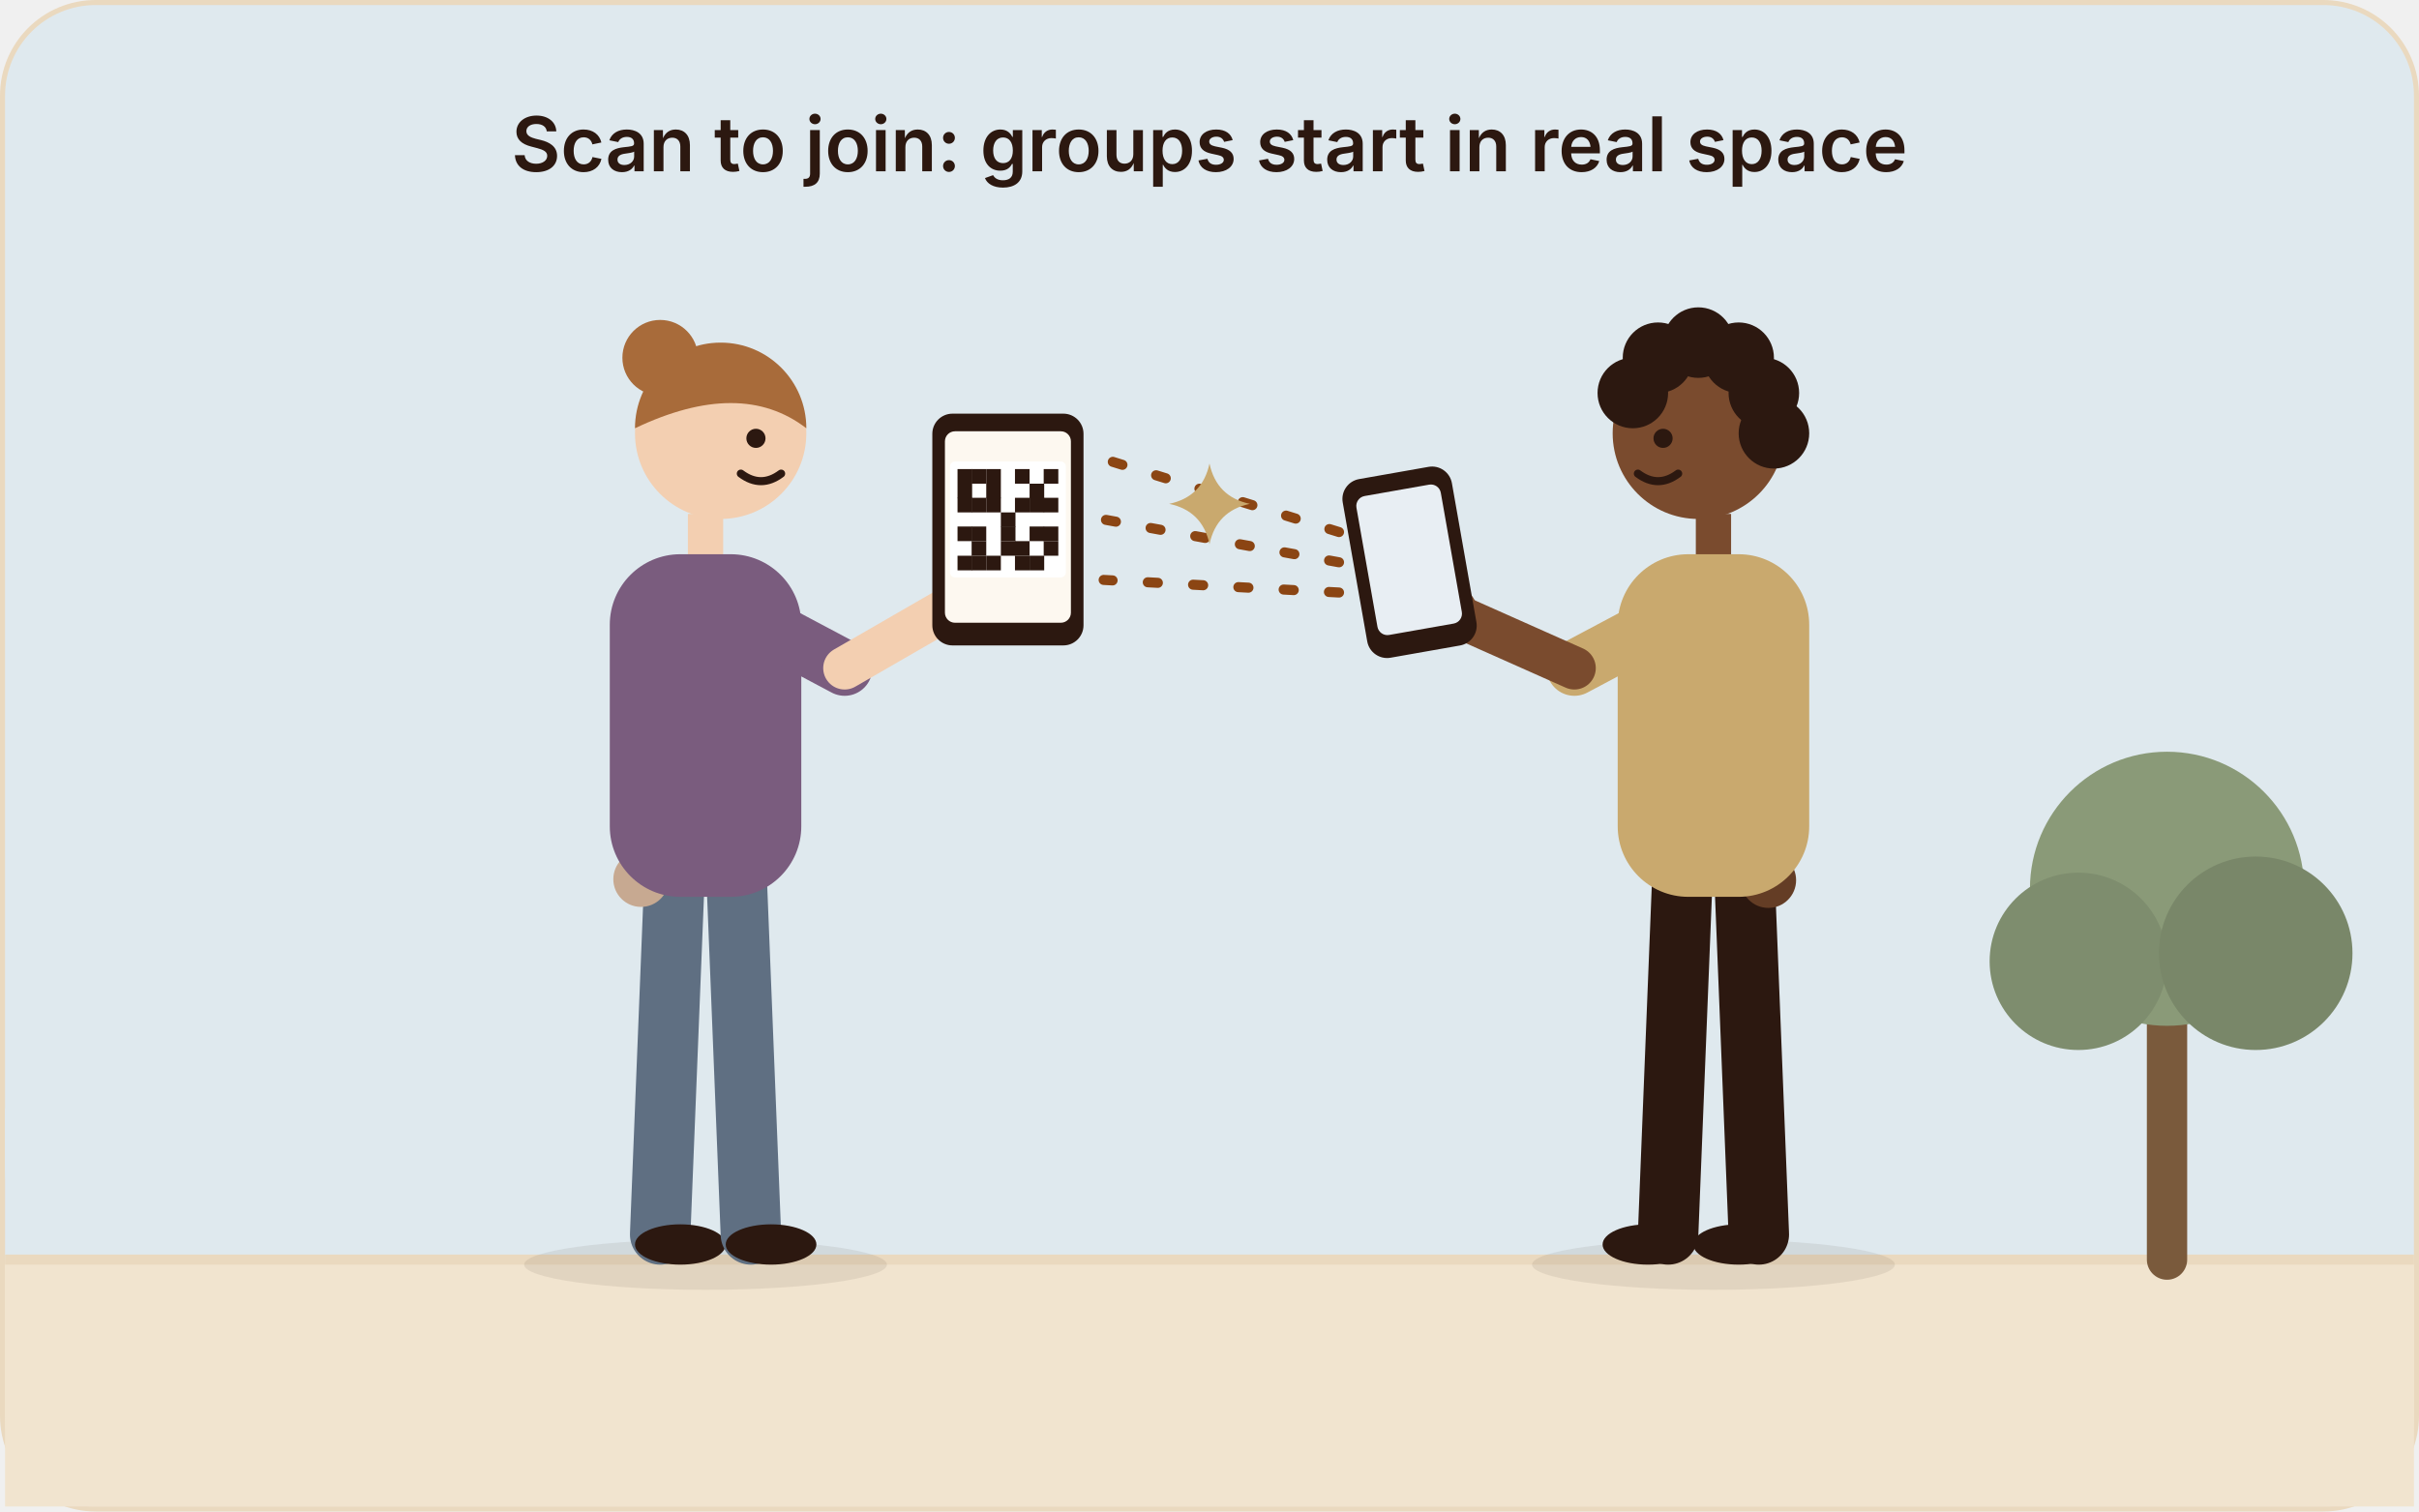
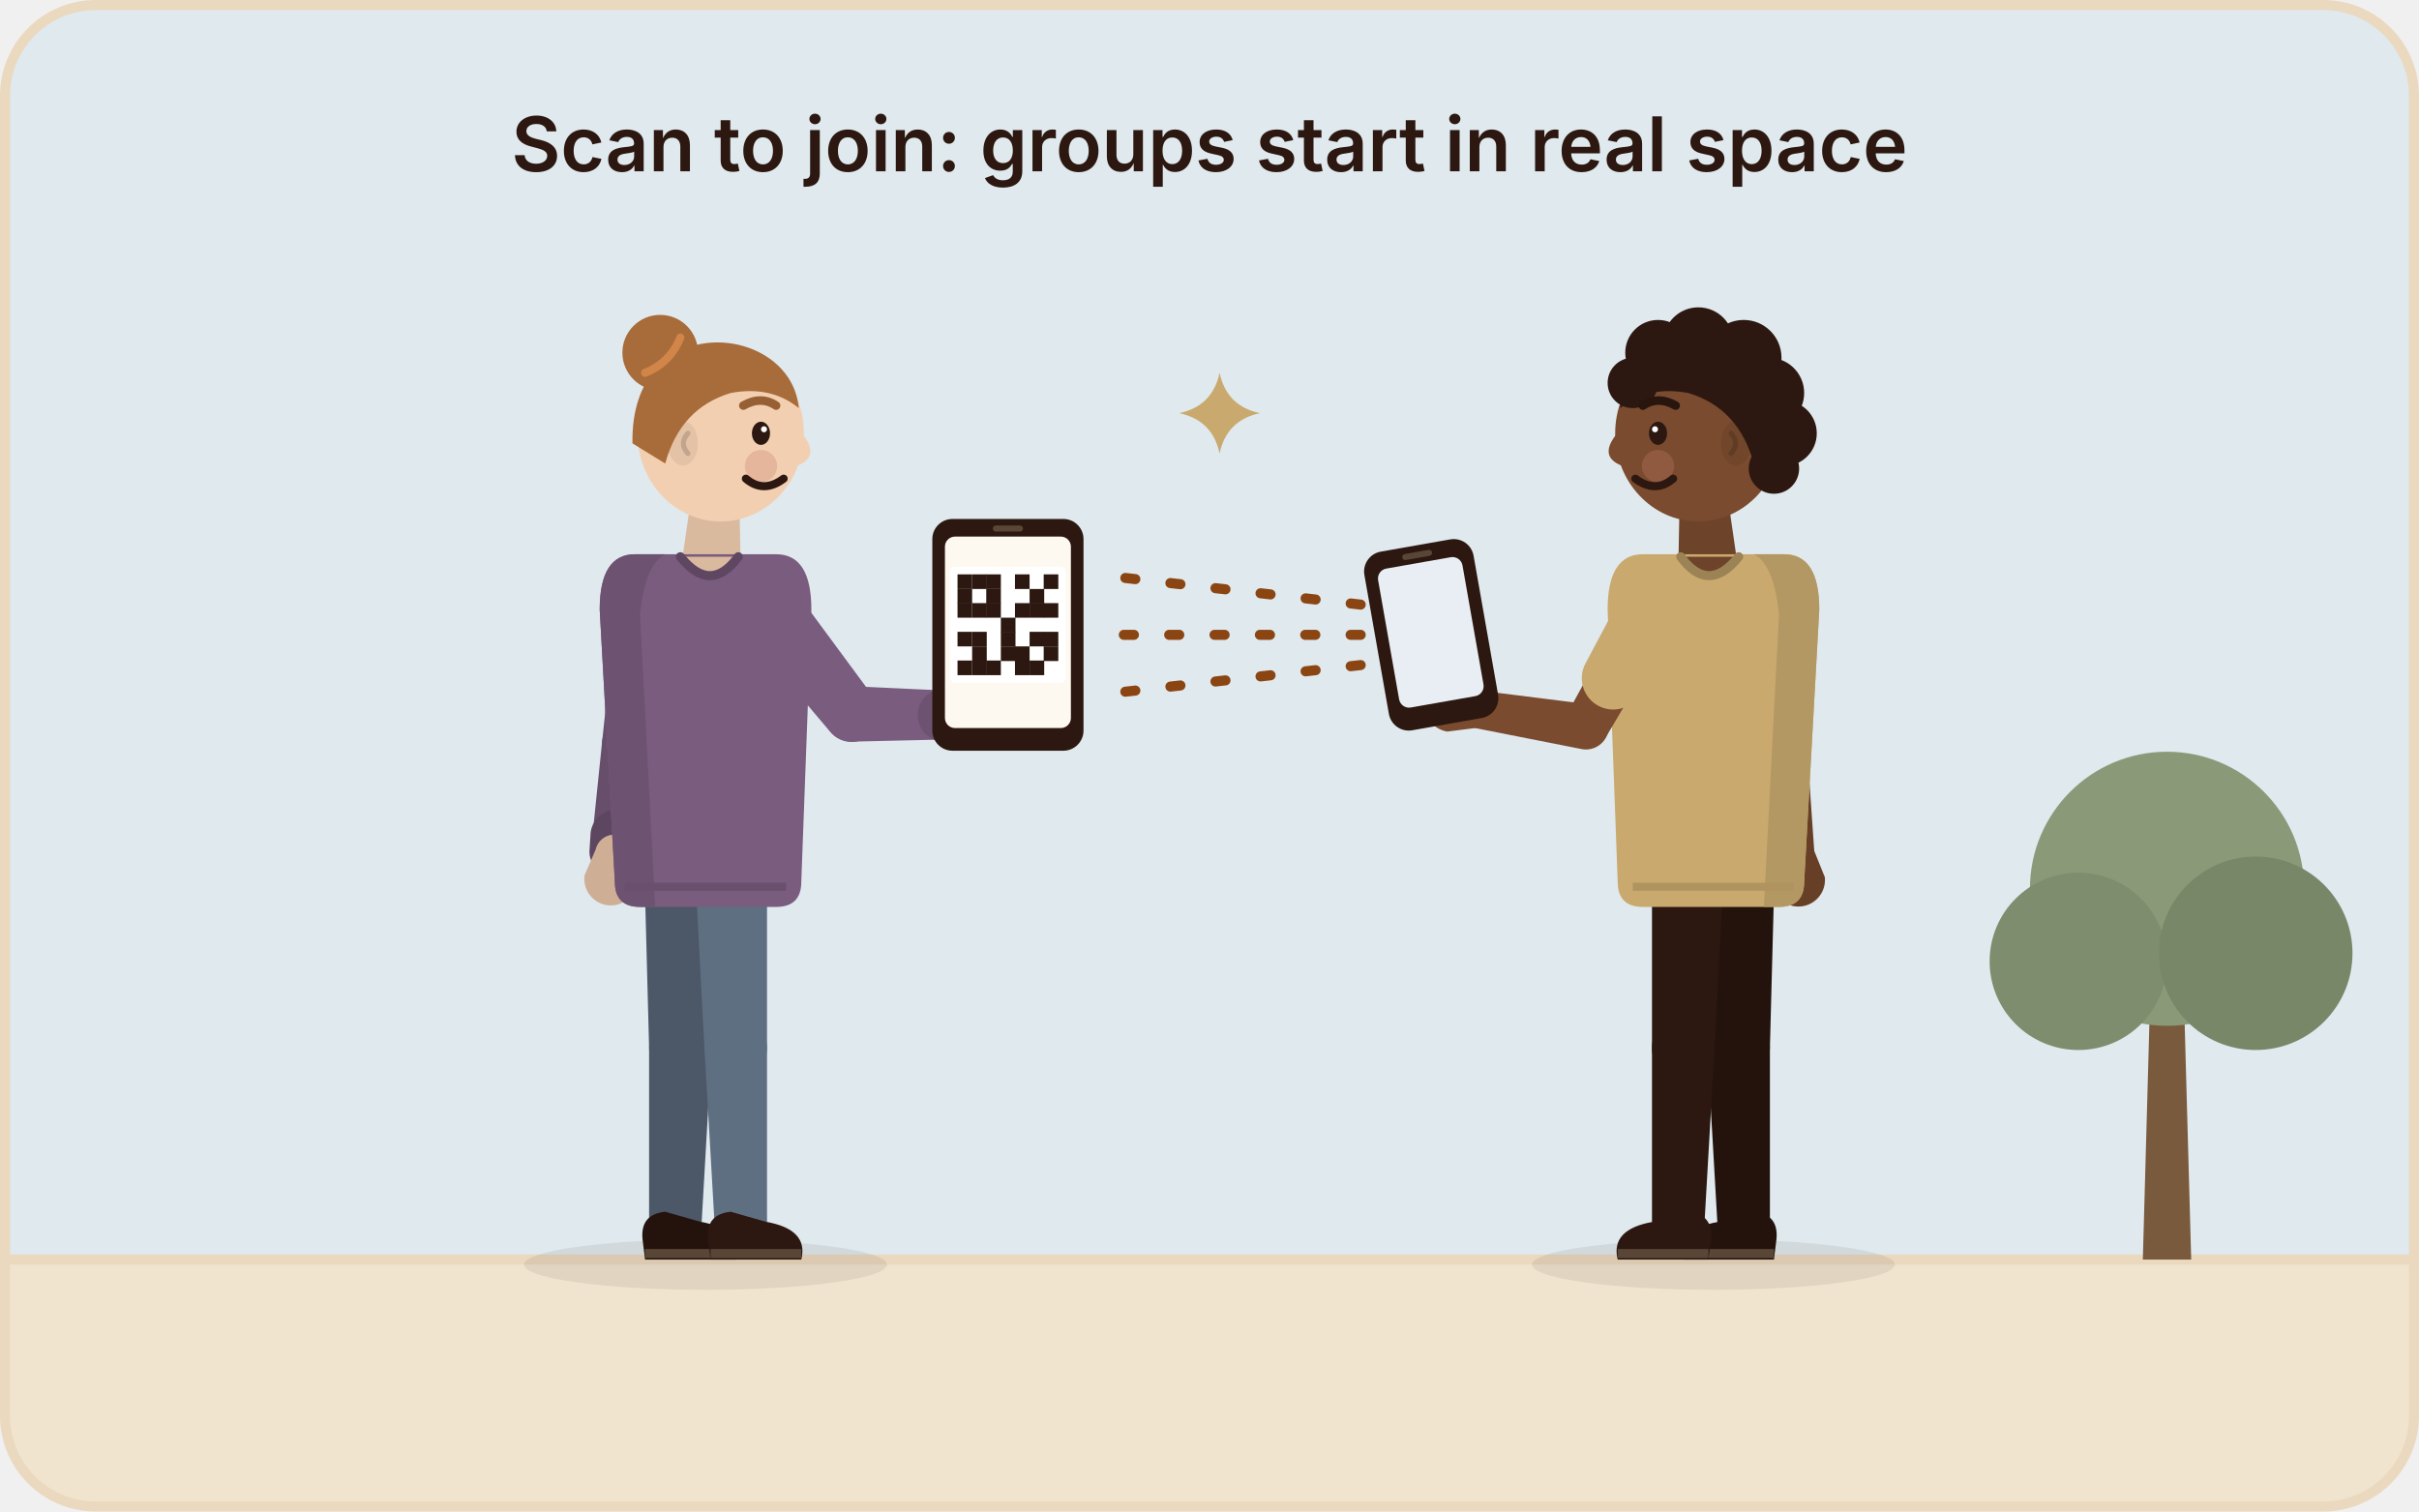
<svg xmlns="http://www.w3.org/2000/svg" viewBox="0 0 480 300" width="480" height="300" role="img" aria-labelledby="t d">
-   <rect x="1" y="1" width="478" height="298" rx="18" fill="#fbf4e8" stroke="#ead9bf" stroke-width="2" />
-   <rect x="1" y="1" width="478" height="249" rx="18" fill="#dfe9ee" />
-   <rect x="1" y="220" width="478" height="30" rx="0" fill="#dfe9ee" />
-   <rect x="1" y="250" width="478" height="49" rx="0" fill="#f1e4cf" />
-   <path d="M 1 281 L 1 281 Q 1 299 19 299 L 461 299 Q 479 299 479 281 L 479 250 L 1 250 Z" fill="#f1e4cf" />
-   <line x1="1" y1="250" x2="479" y2="250" stroke="#ead9bf" stroke-width="2" stroke-linecap="butt" />
-   <line x1="430" y1="250" x2="430" y2="194" stroke="#7a5a3c" stroke-width="8" stroke-linecap="round" />
-   <circle cx="430" cy="176.4" r="27.2" fill="#8a9a78" />
-   <circle cx="412.4" cy="190.8" r="17.6" fill="#7e8d6e" />
-   <circle cx="447.6" cy="189.2" r="19.2" fill="#798769" />
-   <ellipse cx="140" cy="251" rx="36" ry="5" fill="#2c1810" opacity="0.08" />
-   <ellipse cx="340" cy="251" rx="36" ry="5" fill="#2c1810" opacity="0.08" />
-   <line x1="134" y1="170" x2="131" y2="245" stroke="#5f6f82" stroke-width="12" stroke-linecap="round" />
-   <ellipse cx="135" cy="247" rx="9" ry="4" fill="#2c1810" />
-   <line x1="146" y1="170" x2="149" y2="245" stroke="#5f6f82" stroke-width="12" stroke-linecap="round" />
-   <ellipse cx="153" cy="247" rx="9" ry="4" fill="#2c1810" />
-   <line x1="135" y1="119" x2="131" y2="147.7" stroke="#644b67" stroke-width="11" stroke-linecap="round" />
-   <line x1="131" y1="147.7" x2="127.2" y2="174.5" stroke="#c7a991" stroke-width="8.5" stroke-linecap="round" />
-   <circle cx="127.2" cy="174.5" r="5.5" fill="#c7a991" />
-   <rect x="136.5" y="102" width="7" height="10" rx="0" fill="#f3cfb1" />
-   <rect x="121" y="110" width="38" height="68" rx="14" fill="#7a5c7e" />
-   <circle cx="143" cy="86" r="17" fill="#f3cfb1" />
-   <circle cx="131" cy="71" r="7.5" fill="#a86b3a" />
-   <path d="M 126 85 A 17 17 0 0 1 160 85 Q 147 75 126 85 Z" fill="#a86b3a" />
-   <circle cx="150" cy="87" r="1.9" fill="#2c1810" />
-   <path d="M 147 94 q 4 3 8 0" fill="none" stroke="#2c1810" stroke-width="1.6" stroke-linecap="round" stroke-linejoin="round" />
-   <line x1="142" y1="119" x2="167.6" y2="132.6" stroke="#7a5c7e" stroke-width="11" stroke-linecap="round" />
-   <line x1="167.6" y1="132.6" x2="191" y2="119.1" stroke="#f3cfb1" stroke-width="8.5" stroke-linecap="round" />
-   <circle cx="191" cy="119.1" r="5.5" fill="#f3cfb1" />
-   <line x1="334" y1="170" x2="331" y2="245" stroke="#2c1810" stroke-width="12" stroke-linecap="round" />
-   <ellipse cx="327" cy="247" rx="9" ry="4" fill="#2c1810" />
-   <line x1="346" y1="170" x2="349" y2="245" stroke="#2c1810" stroke-width="12" stroke-linecap="round" />
-   <ellipse cx="345" cy="247" rx="9" ry="4" fill="#2c1810" />
-   <line x1="345" y1="119" x2="348" y2="147.8" stroke="#a48a5a" stroke-width="11" stroke-linecap="round" />
-   <line x1="348" y1="147.8" x2="350.9" y2="174.7" stroke="#643d25" stroke-width="8.5" stroke-linecap="round" />
-   <circle cx="350.9" cy="174.7" r="5.5" fill="#643d25" />
-   <rect x="336.5" y="102" width="7" height="10" rx="0" fill="#7a4b2e" />
-   <rect x="321" y="110" width="38" height="68" rx="14" fill="#c9a96e" />
-   <circle cx="337" cy="86" r="17" fill="#7a4b2e" />
-   <circle cx="350" cy="78" r="7" fill="#2c1810" />
-   <circle cx="345" cy="71" r="7" fill="#2c1810" />
-   <circle cx="337" cy="68" r="7" fill="#2c1810" />
-   <circle cx="329" cy="71" r="7" fill="#2c1810" />
-   <circle cx="324" cy="78" r="7" fill="#2c1810" />
-   <circle cx="352" cy="86" r="7" fill="#2c1810" />
-   <circle cx="330" cy="87" r="1.9" fill="#2c1810" />
-   <path d="M 333 94 q -4 3 -8 0" fill="none" stroke="#2c1810" stroke-width="1.6" stroke-linecap="round" stroke-linejoin="round" />
-   <line x1="338" y1="119" x2="312.4" y2="132.6" stroke="#c9a96e" stroke-width="11" stroke-linecap="round" />
-   <line x1="312.4" y1="132.6" x2="287.7" y2="121.6" stroke="#7a4b2e" stroke-width="8.5" stroke-linecap="round" />
-   <circle cx="287.7" cy="121.6" r="5.5" fill="#7a4b2e" />
-   <g transform="rotate(0 200 105.1)">
-     <rect x="185" y="82.1" width="30" height="46" rx="4" fill="#2c1810" />
-     <rect x="187.5" y="85.6" width="25" height="38" rx="2" fill="#fdf8f0" />
-     <rect x="188.5" y="91.6" width="23" height="23" rx="1" fill="#ffffff" />
-     <rect x="190" y="93.1" width="2.9" height="2.9" rx="0" fill="#2c1810" />
-     <rect x="192.8" y="93.1" width="2.9" height="2.9" rx="0" fill="#2c1810" />
-     <rect x="195.7" y="93.1" width="2.9" height="2.9" rx="0" fill="#2c1810" />
-     <rect x="201.4" y="93.1" width="2.9" height="2.9" rx="0" fill="#2c1810" />
-     <rect x="207.1" y="93.1" width="2.9" height="2.9" rx="0" fill="#2c1810" />
-     <rect x="190" y="96" width="2.9" height="2.9" rx="0" fill="#2c1810" />
-     <rect x="195.7" y="96" width="2.9" height="2.9" rx="0" fill="#2c1810" />
-     <rect x="204.3" y="96" width="2.9" height="2.9" rx="0" fill="#2c1810" />
-     <rect x="190" y="98.8" width="2.9" height="2.9" rx="0" fill="#2c1810" />
-     <rect x="192.8" y="98.8" width="2.9" height="2.9" rx="0" fill="#2c1810" />
-     <rect x="195.7" y="98.8" width="2.9" height="2.9" rx="0" fill="#2c1810" />
-     <rect x="201.4" y="98.8" width="2.9" height="2.9" rx="0" fill="#2c1810" />
-     <rect x="204.3" y="98.8" width="2.9" height="2.9" rx="0" fill="#2c1810" />
-     <rect x="207.1" y="98.8" width="2.9" height="2.9" rx="0" fill="#2c1810" />
-     <rect x="198.6" y="101.7" width="2.9" height="2.9" rx="0" fill="#2c1810" />
-     <rect x="190" y="104.5" width="2.9" height="2.9" rx="0" fill="#2c1810" />
-     <rect x="192.8" y="104.5" width="2.9" height="2.9" rx="0" fill="#2c1810" />
-     <rect x="198.6" y="104.5" width="2.9" height="2.9" rx="0" fill="#2c1810" />
-     <rect x="204.3" y="104.5" width="2.9" height="2.9" rx="0" fill="#2c1810" />
-     <rect x="207.1" y="104.5" width="2.9" height="2.9" rx="0" fill="#2c1810" />
-     <rect x="192.8" y="107.4" width="2.9" height="2.9" rx="0" fill="#2c1810" />
-     <rect x="198.6" y="107.4" width="2.9" height="2.9" rx="0" fill="#2c1810" />
-     <rect x="201.4" y="107.4" width="2.9" height="2.9" rx="0" fill="#2c1810" />
-     <rect x="207.1" y="107.4" width="2.9" height="2.9" rx="0" fill="#2c1810" />
-     <rect x="190" y="110.3" width="2.9" height="2.9" rx="0" fill="#2c1810" />
-     <rect x="192.8" y="110.3" width="2.9" height="2.9" rx="0" fill="#2c1810" />
-     <rect x="195.7" y="110.3" width="2.9" height="2.9" rx="0" fill="#2c1810" />
-     <rect x="201.4" y="110.3" width="2.9" height="2.9" rx="0" fill="#2c1810" />
-     <rect x="204.3" y="110.3" width="2.9" height="2.9" rx="0" fill="#2c1810" />
+   <defs>
+     <clipPath id="card">
+       <rect x="1" y="1" width="478" height="298" rx="18" fill="#000" />
+     </clipPath>
+   </defs>
+   <g clip-path="url(#card)">
+     <rect x="0" y="0" width="480" height="300" rx="0" fill="#fbf4e8" />
+     <rect x="0" y="0" width="480" height="250" rx="0" fill="#dfe9ee" />
+     <rect x="0" y="250" width="480" height="50" rx="0" fill="#f1e4cf" />
+     <line x1="0" y1="250" x2="480" y2="250" stroke="#ead9bf" stroke-width="2" stroke-linecap="butt" />
+     <path d="M 425.2 250 L 426.8 192.4 L 433.2 192.4 L 434.8 250 Z" fill="#7a5a3c" />
+     <circle cx="430" cy="176.4" r="27.2" fill="#8a9a78" />
+     <circle cx="412.4" cy="190.8" r="17.6" fill="#7e8d6e" />
+     <circle cx="447.6" cy="189.2" r="19.2" fill="#798769" />
+     <ellipse cx="140" cy="251" rx="36" ry="5" fill="#2c1810" opacity="0.08" />
+     <ellipse cx="340" cy="251" rx="36" ry="5" fill="#2c1810" opacity="0.08" />
+     <path d="M 127.8 170 L 128.8 208 A 6.2 6.2 0 0 0 141.2 208 L 142.2 170 A 7.2 7.2 0 0 0 127.8 170 Z" fill="#4c5868" />
+     <path d="M 128.8 207.8 L 128.8 242.9 A 5.2 5.2 0 0 0 139.2 243.1 L 141.2 208.2 A 6.2 6.2 0 0 0 128.8 207.8 Z" fill="#4c5868" />
+     <path d="M 128 250 L 146 250 Q 147.5 244 139 242.5 L 132 240.5 Q 127 241 127.5 246 Z" fill="#23130c" />
+     <line x1="128" y1="248.8" x2="146" y2="248.8" stroke="#5a4636" stroke-width="1.8" stroke-linecap="butt" />
+     <path d="M 137.8 170.2 L 139.8 208.2 A 6.2 6.2 0 0 0 152.2 207.8 L 152.2 169.8 A 7.2 7.2 0 0 0 137.8 170.2 Z" fill="#5f6f82" />
+     <path d="M 139.8 208.2 L 141.8 243.1 A 5.2 5.2 0 0 0 152.2 242.9 L 152.2 207.8 A 6.2 6.2 0 0 0 139.8 208.2 Z" fill="#5f6f82" />
+     <path d="M 141 250 L 159 250 Q 160.5 244 152 242.5 L 145 240.5 Q 140 241 140.5 246 Z" fill="#2c1810" />
+     <line x1="141" y1="248.8" x2="159" y2="248.8" stroke="#5a4636" stroke-width="1.8" stroke-linecap="butt" />
+     <path d="M 122.6 118.1 L 119.5 147 A 5.5 5.5 0 0 0 130.4 148.5 L 135.4 119.9 A 6.5 6.5 0 0 0 122.6 118.1 Z" fill="#674e6b" />
+     <path d="M 119.5 147 L 117.3 168.4 A 4.8 4.8 0 0 0 126.7 169.8 L 130.4 148.5 A 5.5 5.5 0 0 0 119.5 147 Z" fill="#674e6b" />
+     <path d="M 117.2 165.2 L 117 168.4 A 5 5 0 0 0 126.9 169.8 L 127.6 166.6 A 5.2 5.2 0 0 0 117.2 165.2 Z" fill="#5c4660" />
+     <path d="M 118.2 168.6 L 116 173.7 A 5.2 5.2 0 0 0 126.4 175.2 L 125.7 169.6 A 3.8 3.8 0 0 0 118.2 168.6 Z" fill="#ceaf96" />
+     <circle cx="125.4" cy="173.5" r="2.4" fill="#ceaf96" />
+     <path d="M 147 114.4 L 146.7 98.3 A 4.8 4.8 0 0 0 137.3 97.7 L 135 113.6 A 6 6 0 0 0 147 114.4 Z" fill="#daba9f" />
+     <path d="M 126 110 Q 119 110 119 121 L 122 175 Q 122 180 127 180 L 154 180 Q 159 180 159 175 L 161 121 Q 161 110 154 110 Z" fill="#7a5c7e" />
+     <path d="M 126 110 Q 119 110 119 121 L 122 175 Q 122 180 127 180 L 130 180 L 127 122 Q 128 112 132 110 Z" fill="#6d5271" />
+     <line x1="124" y1="176" x2="156" y2="176" stroke="#6b506e" stroke-width="1.6" stroke-linecap="butt" />
+     <path d="M 135 110.5 Q 141 118 146.5 110.5" fill="#daba9f" stroke="#5f4762" stroke-width="1.8" stroke-linecap="round" stroke-linejoin="round" />
+     <path d="M 158.2 85 Q 163.5 90.5 158 92.5 Z" fill="#f3cfb1" />
+     <ellipse cx="143" cy="86" rx="16.5" ry="17.5" fill="#f3cfb1" />
+     <ellipse cx="135.5" cy="88" rx="3" ry="4.4" fill="#e4c2a6" />
+     <path d="M 136.5 86 q -1.8 2 0 4" fill="none" stroke="#c2a58d" stroke-width="1" stroke-linecap="round" stroke-linejoin="round" />
+     <circle cx="131" cy="70" r="7.5" fill="#a86b3a" />
+     <path d="M 158.5 81 C 157 64 125 61 125.5 88 L 132 92 Q 135 81 145 78 Q 153 76.5 158.5 81 Z" fill="#a86b3a" />
+     <path d="M 135 67 Q 133 72 128 74" fill="none" stroke="#d28548" stroke-width="1.6" stroke-linecap="round" stroke-linejoin="round" />
+     <path d="M 147.5 80.5 Q 151 78.5 154 80.5" fill="none" stroke="#976034" stroke-width="1.7" stroke-linecap="round" stroke-linejoin="round" />
+     <ellipse cx="151" cy="86" rx="1.8" ry="2.3" fill="#2c1810" />
+     <circle cx="151.6" cy="85.2" r="0.6" fill="#ffffff" />
+     <circle cx="151" cy="92.5" r="3.2" fill="#c27c6b" opacity="0.3" />
+     <path d="M 148 95 q 3.5 3 7.5 0" fill="none" stroke="#2c1810" stroke-width="1.6" stroke-linecap="round" stroke-linejoin="round" />
+     <path d="M 145.9 123 L 164.7 145.2 A 5.5 5.5 0 0 0 173.3 138.3 L 156.1 115 A 6.5 6.5 0 0 0 145.9 123 Z" fill="#7a5c7e" />
+     <path d="M 168.9 147.2 L 190.6 146.7 A 4.8 4.8 0 0 0 190.6 137.2 L 169.1 136.2 A 5.5 5.5 0 0 0 168.9 147.2 Z" fill="#7a5c7e" />
+     <path d="M 187.3 147.2 L 190.6 146.9 A 5 5 0 0 0 190.6 136.9 L 187.4 136.7 A 5.2 5.2 0 0 0 187.3 147.2 Z" fill="#6d5271" />
+     <path d="M 190.6 145.7 L 195.9 147.2 A 5.2 5.2 0 0 0 196.1 136.8 L 190.6 138.2 A 3.8 3.8 0 0 0 190.6 145.7 Z" fill="#f3cfb1" />
+     <circle cx="194.5" cy="138" r="2.4" fill="#f3cfb1" />
+     <path d="M 337.8 170 L 338.8 208 A 6.2 6.2 0 0 0 351.2 208 L 352.2 170 A 7.2 7.2 0 0 0 337.8 170 Z" fill="#23130c" />
+     <path d="M 338.8 208.2 L 340.8 243.1 A 5.2 5.2 0 0 0 351.2 242.9 L 351.2 207.8 A 6.2 6.2 0 0 0 338.8 208.2 Z" fill="#23130c" />
+     <path d="M 352 250 L 334 250 Q 332.5 244 341 242.5 L 348 240.5 Q 353 241 352.5 246 Z" fill="#23130c" />
+     <line x1="352" y1="248.8" x2="334" y2="248.8" stroke="#5a4636" stroke-width="1.8" stroke-linecap="butt" />
+     <path d="M 327.8 169.8 L 327.8 207.8 A 6.2 6.2 0 0 0 340.2 208.2 L 342.2 170.2 A 7.2 7.2 0 0 0 327.8 169.8 Z" fill="#2c1810" />
+     <path d="M 327.8 207.8 L 327.8 242.9 A 5.2 5.2 0 0 0 338.2 243.1 L 340.2 208.2 A 6.2 6.2 0 0 0 327.8 207.8 Z" fill="#2c1810" />
+     <path d="M 339 250 L 321 250 Q 319.5 244 328 242.5 L 335 240.5 Q 340 241 339.5 246 Z" fill="#2c1810" />
+     <line x1="339" y1="248.8" x2="321" y2="248.8" stroke="#5a4636" stroke-width="1.8" stroke-linecap="butt" />
+     <path d="M 346 119.5 L 349.6 148.3 A 4.5 4.5 0 0 0 358.5 147.4 L 356 118.5 A 5 5 0 0 0 346 119.5 Z" fill="#673f27" />
+     <path d="M 349.6 148.3 L 352.6 169.7 A 3.8 3.8 0 0 0 360 168.9 L 358.5 147.4 A 4.5 4.5 0 0 0 349.6 148.3 Z" fill="#673f27" />
+     <path d="M 344.3 119.7 L 346.7 137.5 A 6.2 6.2 0 0 0 359.1 136.2 L 357.7 118.3 A 6.8 6.8 0 0 0 344.3 119.7 Z" fill="#aa8f5d" />
+     <path d="M 352.6 169.7 L 351.6 175.2 A 5.2 5.2 0 0 0 362.1 174.1 L 360 168.9 A 3.8 3.8 0 0 0 352.6 169.7 Z" fill="#673f27" />
+     <circle cx="352.7" cy="173.6" r="2.4" fill="#673f27" />
+     <path d="M 345 113.6 L 342.7 97.7 A 4.8 4.8 0 0 0 333.3 98.3 L 333 114.4 A 6 6 0 0 0 345 113.6 Z" fill="#6d4329" />
+     <path d="M 354 110 Q 361 110 361 121 L 358 175 Q 358 180 353 180 L 326 180 Q 321 180 321 175 L 319 121 Q 319 110 326 110 Z" fill="#c9a96e" />
+     <path d="M 354 110 Q 361 110 361 121 L 358 175 Q 358 180 353 180 L 350 180 L 353 122 Q 352 112 348 110 Z" fill="#b49863" />
+     <line x1="324" y1="176" x2="356" y2="176" stroke="#b09460" stroke-width="1.6" stroke-linecap="butt" />
+     <path d="M 345 110.5 Q 339 118 333.5 110.5" fill="#6d4329" stroke="#9c8355" stroke-width="1.8" stroke-linecap="round" stroke-linejoin="round" />
+     <path d="M 321.8 85 Q 316.5 90.5 322 92.5 Z" fill="#7a4b2e" />
+     <ellipse cx="337" cy="86" rx="16.5" ry="17.5" fill="#7a4b2e" />
+     <ellipse cx="344.5" cy="88" rx="3" ry="4.4" fill="#72462b" />
+     <path d="M 343.5 86 q 1.8 2 0 4" fill="none" stroke="#613c24" stroke-width="1" stroke-linecap="round" stroke-linejoin="round" />
+     <path d="M 321.5 81 C 323 64 355 61 354.5 88 L 348 92 Q 345 81 335 78 Q 327 76.5 321.5 81 Z" fill="#2c1810" />
+     <circle cx="351" cy="78" r="7" fill="#2c1810" />
+     <circle cx="346" cy="71" r="7.5" fill="#2c1810" />
+     <circle cx="337" cy="68" r="7" fill="#2c1810" />
+     <circle cx="329" cy="70" r="6.5" fill="#2c1810" />
+     <circle cx="324" cy="76" r="5" fill="#2c1810" />
+     <circle cx="354" cy="86" r="6.5" fill="#2c1810" />
+     <circle cx="352" cy="93" r="5" fill="#2c1810" />
+     <path d="M 332.5 80.5 Q 329 78.5 326 80.5" fill="none" stroke="#27150e" stroke-width="1.7" stroke-linecap="round" stroke-linejoin="round" />
+     <ellipse cx="329" cy="86" rx="1.8" ry="2.3" fill="#2c1810" />
+     <circle cx="328.4" cy="85.2" r="0.6" fill="#ffffff" />
+     <circle cx="329" cy="92.5" r="3.2" fill="#c27c6b" opacity="0.3" />
+     <path d="M 332 95 q -3.5 3 -7.5 0" fill="none" stroke="#2c1810" stroke-width="1.6" stroke-linecap="round" stroke-linejoin="round" />
+     <path d="M 324.7 116.5 L 310.8 142 A 4.5 4.5 0 0 0 318.6 146.4 L 333.3 121.5 A 5 5 0 0 0 324.7 116.5 Z" fill="#7a4b2e" />
+     <path d="M 315.4 139.8 L 293.9 137.1 A 3.8 3.8 0 0 0 292.7 144.5 L 314 148.7 A 4.5 4.5 0 0 0 315.4 139.8 Z" fill="#7a4b2e" />
+     <path d="M 323.1 115.7 L 314.7 131.5 A 6.2 6.2 0 0 0 325.5 137.7 L 334.9 122.3 A 6.8 6.8 0 0 0 323.1 115.7 Z" fill="#c9a96e" />
+     <path d="M 293.9 137.1 L 288.8 134.8 A 5.2 5.2 0 0 0 287.2 145.2 L 292.7 144.5 A 3.8 3.8 0 0 0 293.9 137.1 Z" fill="#7a4b2e" />
+     <circle cx="290.1" cy="136.3" r="2.4" fill="#7a4b2e" />
+     <g transform="rotate(0 200 126)">
+       <rect x="185" y="103" width="30" height="46" rx="4" fill="#2c1810" />
+       <rect x="187.5" y="106.5" width="25" height="38" rx="2" fill="#fdf8f0" />
+       <rect x="197" y="104.3" width="6" height="1.2" rx="0.6" fill="#5a4636" />
+       <rect x="188.5" y="112.5" width="23" height="23" rx="1" fill="#ffffff" />
+       <rect x="190" y="114" width="2.9" height="2.9" rx="0" fill="#2c1810" />
+       <rect x="192.9" y="114" width="2.9" height="2.9" rx="0" fill="#2c1810" />
+       <rect x="195.7" y="114" width="2.9" height="2.9" rx="0" fill="#2c1810" />
+       <rect x="201.4" y="114" width="2.9" height="2.9" rx="0" fill="#2c1810" />
+       <rect x="207.1" y="114" width="2.9" height="2.9" rx="0" fill="#2c1810" />
+       <rect x="190" y="116.9" width="2.9" height="2.9" rx="0" fill="#2c1810" />
+       <rect x="195.7" y="116.9" width="2.9" height="2.9" rx="0" fill="#2c1810" />
+       <rect x="204.3" y="116.9" width="2.9" height="2.9" rx="0" fill="#2c1810" />
+       <rect x="190" y="119.7" width="2.9" height="2.9" rx="0" fill="#2c1810" />
+       <rect x="192.9" y="119.7" width="2.9" height="2.9" rx="0" fill="#2c1810" />
+       <rect x="195.7" y="119.7" width="2.9" height="2.9" rx="0" fill="#2c1810" />
+       <rect x="201.4" y="119.7" width="2.9" height="2.9" rx="0" fill="#2c1810" />
+       <rect x="204.3" y="119.7" width="2.9" height="2.9" rx="0" fill="#2c1810" />
+       <rect x="207.1" y="119.7" width="2.9" height="2.9" rx="0" fill="#2c1810" />
+       <rect x="198.6" y="122.6" width="2.9" height="2.9" rx="0" fill="#2c1810" />
+       <rect x="190" y="125.4" width="2.9" height="2.9" rx="0" fill="#2c1810" />
+       <rect x="192.9" y="125.4" width="2.9" height="2.9" rx="0" fill="#2c1810" />
+       <rect x="198.6" y="125.4" width="2.9" height="2.9" rx="0" fill="#2c1810" />
+       <rect x="204.3" y="125.4" width="2.9" height="2.9" rx="0" fill="#2c1810" />
+       <rect x="207.1" y="125.4" width="2.9" height="2.9" rx="0" fill="#2c1810" />
+       <rect x="192.9" y="128.3" width="2.9" height="2.9" rx="0" fill="#2c1810" />
+       <rect x="198.6" y="128.3" width="2.9" height="2.9" rx="0" fill="#2c1810" />
+       <rect x="201.4" y="128.3" width="2.9" height="2.9" rx="0" fill="#2c1810" />
+       <rect x="207.1" y="128.3" width="2.9" height="2.9" rx="0" fill="#2c1810" />
+       <rect x="190" y="131.1" width="2.9" height="2.9" rx="0" fill="#2c1810" />
+       <rect x="192.9" y="131.1" width="2.9" height="2.9" rx="0" fill="#2c1810" />
+       <rect x="195.7" y="131.1" width="2.9" height="2.9" rx="0" fill="#2c1810" />
+       <rect x="201.4" y="131.1" width="2.9" height="2.9" rx="0" fill="#2c1810" />
+       <rect x="204.3" y="131.1" width="2.9" height="2.9" rx="0" fill="#2c1810" />
+     </g>
+     <g transform="rotate(-10 284 126)">
+       <rect x="273" y="108" width="22" height="36" rx="4" fill="#2c1810" />
+       <rect x="275.5" y="111.5" width="17" height="28" rx="2" fill="#e8eef3" />
+       <rect x="281" y="109.3" width="6" height="1.2" rx="0.6" fill="#5a4636" />
+     </g>
+     <path d="M 270 120 L 217 114" fill="none" stroke="#8b4513" stroke-width="2" stroke-linecap="round" stroke-linejoin="round" stroke-dasharray="2 7" />
+     <path d="M 270 126 L 217 126" fill="none" stroke="#8b4513" stroke-width="2" stroke-linecap="round" stroke-linejoin="round" stroke-dasharray="2 7" />
+     <path d="M 270 132 L 217 138" fill="none" stroke="#8b4513" stroke-width="2" stroke-linecap="round" stroke-linejoin="round" stroke-dasharray="2 7" />
+     <path d="M 242 74 Q 243.4 80.6 250 82 Q 243.4 83.4 242 90 Q 240.6 83.4 234 82 Q 240.6 80.6 242 74 Z" fill="#c9a96e" />
+     <text x="240" y="34" font-family="system-ui, -apple-system, 'Segoe UI', sans-serif" font-size="15" font-weight="600" fill="#2c1810" text-anchor="middle">Scan to join: groups start in real space</text>
  </g>
-   <g transform="rotate(-10 279.7 111.6)">
-     <rect x="268.7" y="93.6" width="22" height="36" rx="4" fill="#2c1810" />
-     <rect x="271.2" y="97.1" width="17" height="28" rx="2" fill="#e8eef3" />
-   </g>
-   <path d="M 265.7 105.6 L 219 91.1" fill="none" stroke="#8b4513" stroke-width="2" stroke-linecap="round" stroke-linejoin="round" stroke-dasharray="2 7" />
-   <path d="M 265.7 111.6 L 219 103.1" fill="none" stroke="#8b4513" stroke-width="2" stroke-linecap="round" stroke-linejoin="round" stroke-dasharray="2 7" />
-   <path d="M 265.7 117.6 L 219 115.1" fill="none" stroke="#8b4513" stroke-width="2" stroke-linecap="round" stroke-linejoin="round" stroke-dasharray="2 7" />
-   <path d="M 240 92 Q 241.4 98.6 248 100 Q 241.4 101.4 240 108 Q 238.6 101.4 232 100 Q 238.6 98.6 240 92 Z" fill="#c9a96e" />
-   <text x="240" y="34" font-family="system-ui, -apple-system, 'Segoe UI', sans-serif" font-size="15" font-weight="600" fill="#2c1810" text-anchor="middle">Scan to join: groups start in real space</text>
+   <rect x="1" y="1" width="478" height="298" rx="18" fill="none" stroke="#ead9bf" stroke-width="2" />
</svg>
